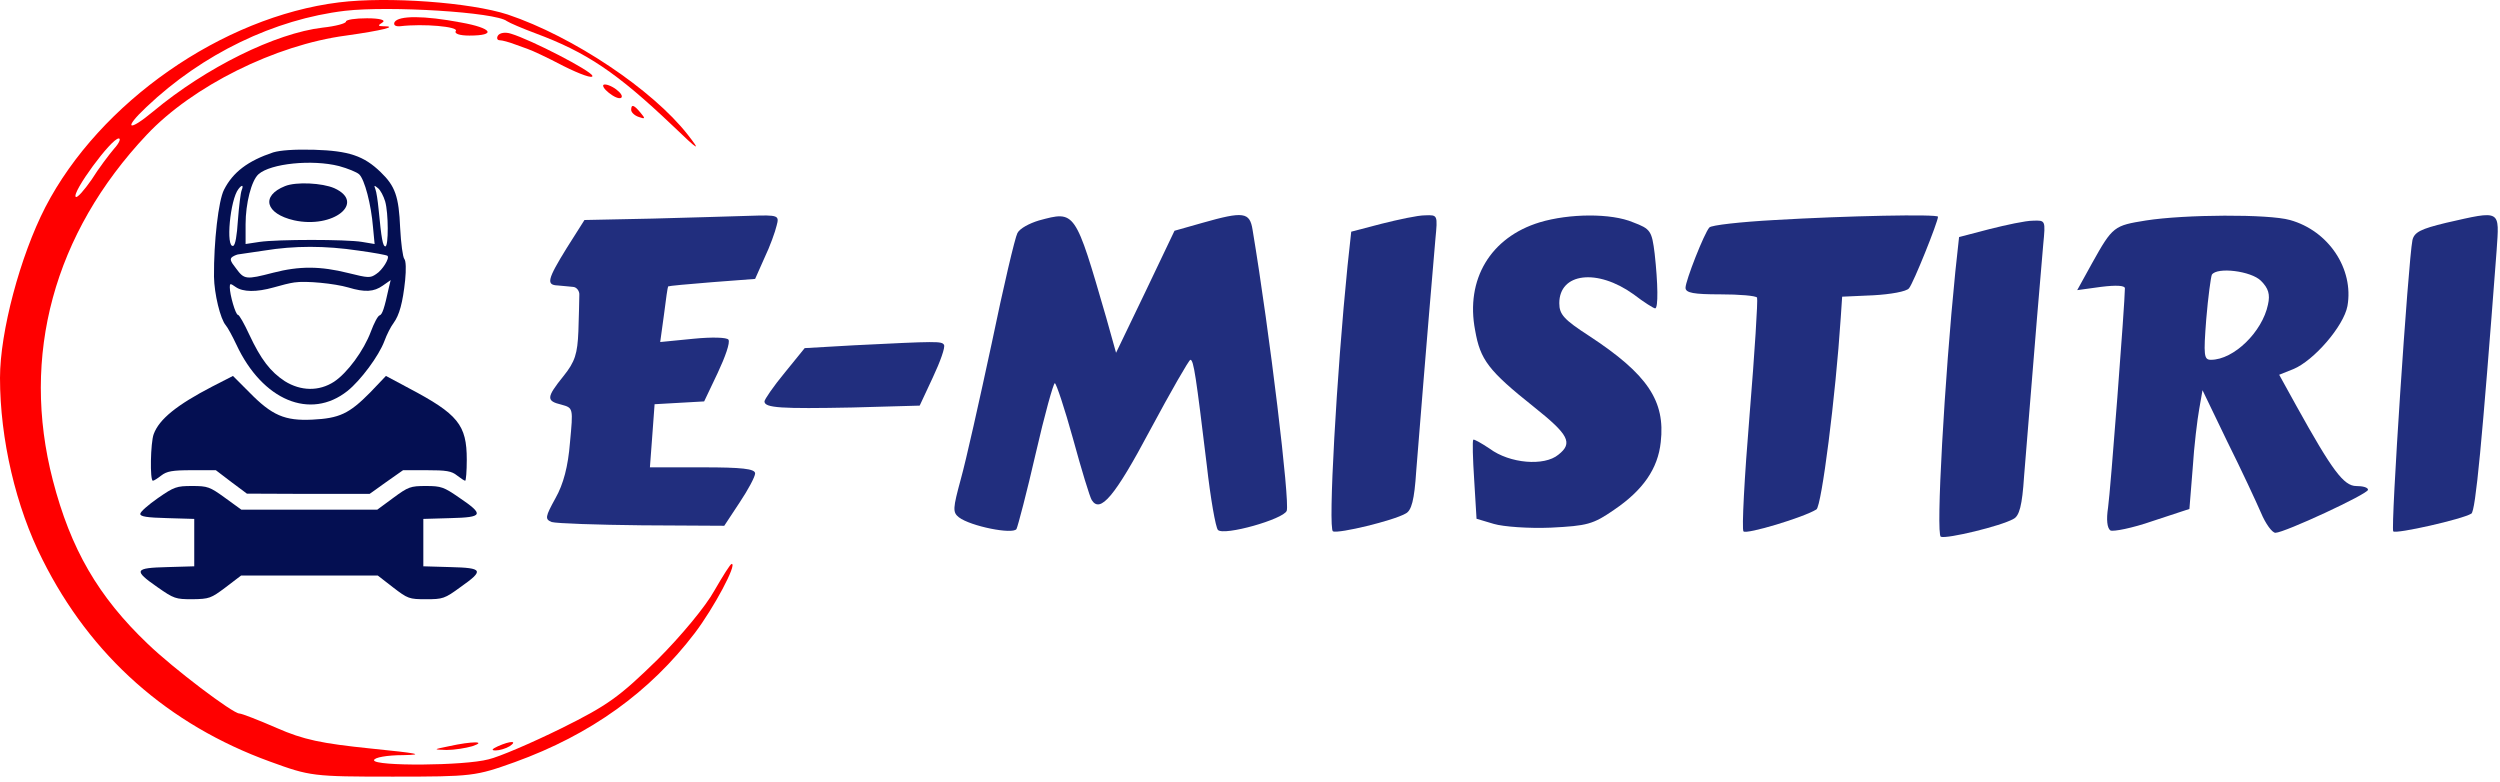
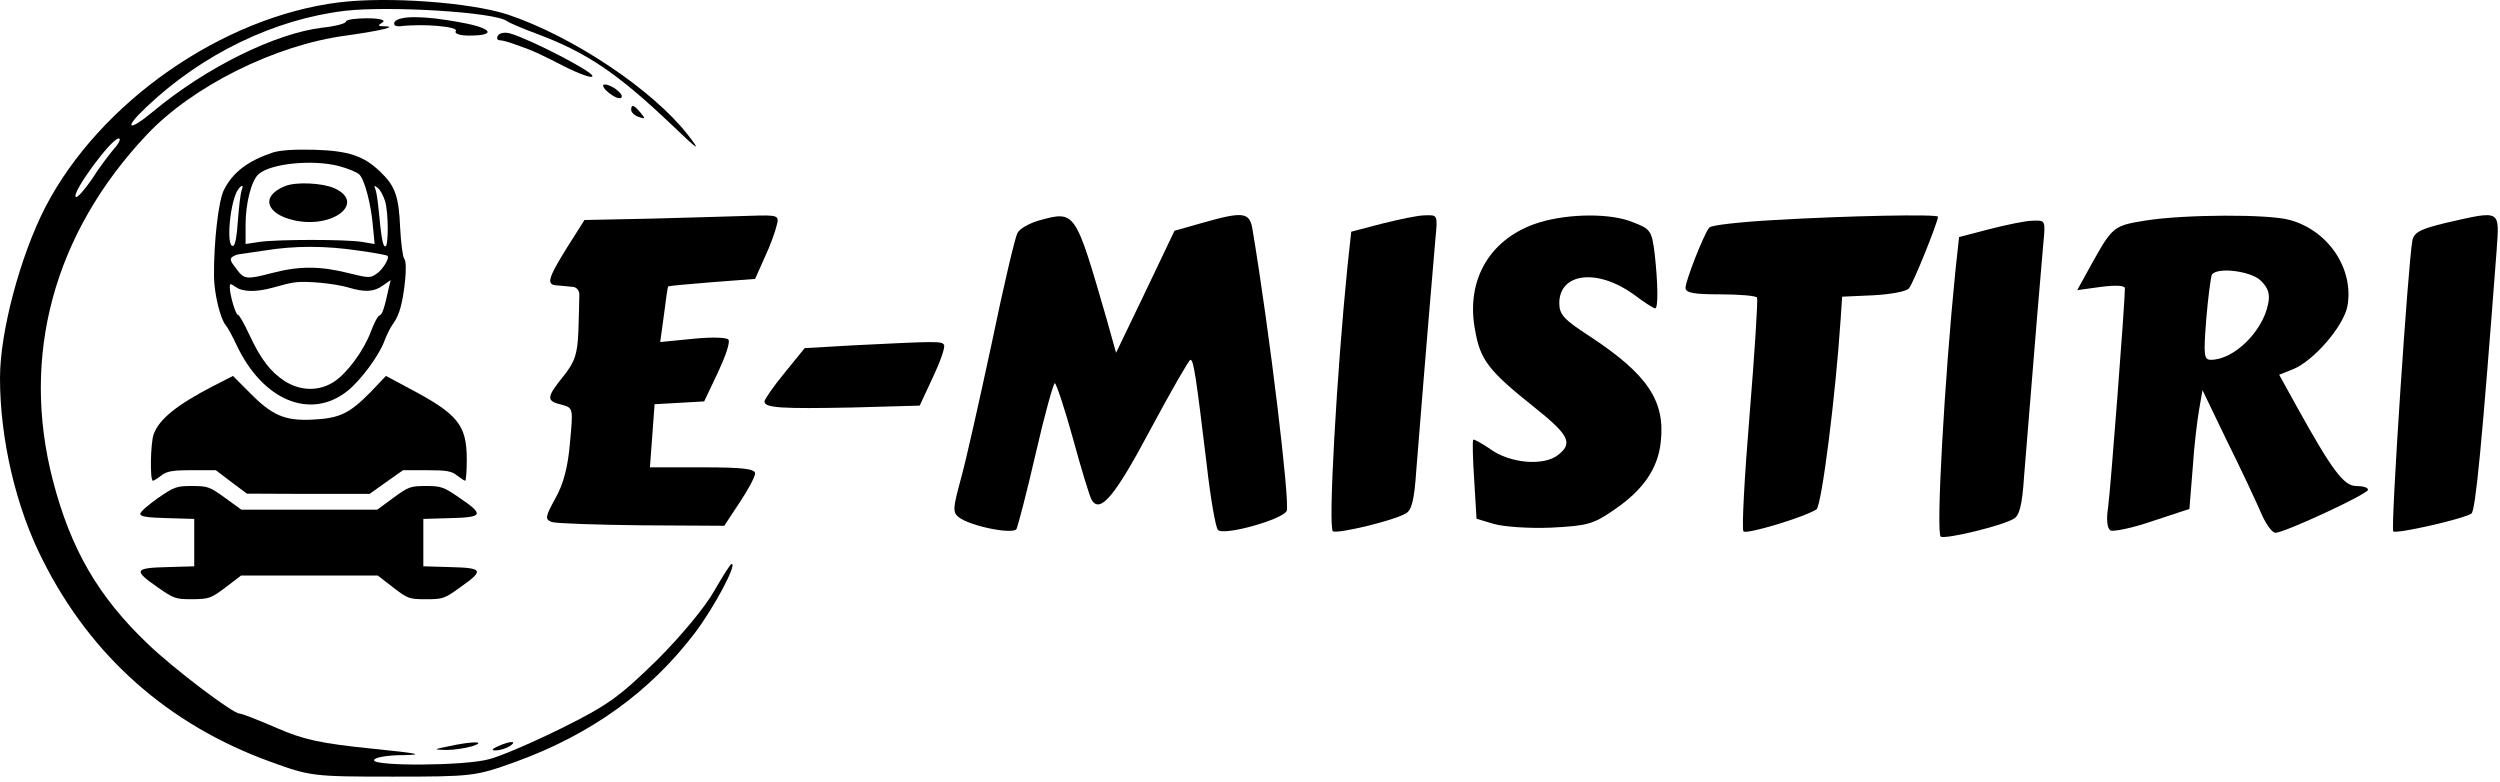
- <svg xmlns="http://www.w3.org/2000/svg" width="272" height="85" viewBox="0 0 272 85" fill="none">
-   <path d="M36.88 0.259C24.163 1.836 10.835 11.145 4.934 22.54C2.187 27.881 0 36.122 0 41.107C0 47.77 1.73 55.197 4.629 60.895C9.868 71.374 18.313 78.851 29.402 82.87C33.726 84.447 34.031 84.498 42.73 84.498C51.428 84.498 51.733 84.447 56.006 82.921C64.298 79.919 70.707 75.29 75.591 68.881C77.676 66.134 80.219 61.352 79.609 61.352C79.457 61.352 78.643 62.675 77.727 64.252C76.811 65.931 74.115 69.186 71.521 71.78C67.401 75.799 66.18 76.715 61.042 79.258C57.837 80.835 54.277 82.361 53.157 82.615C50.512 83.328 40.695 83.379 40.695 82.717C40.695 82.412 42.119 82.158 43.9 82.158C46.29 82.107 45.425 81.954 40.389 81.445C34.947 80.886 33.014 80.479 30.114 79.207C28.13 78.343 26.299 77.63 26.045 77.63C25.332 77.63 18.872 72.747 16.074 70.051C10.682 64.913 7.681 59.725 5.748 52.247C2.238 38.716 5.85 25.388 15.973 14.655C20.958 9.365 29.962 4.888 37.643 3.871C41.61 3.312 43.442 2.854 41.661 2.854C41.102 2.854 41.102 2.752 41.61 2.447C42.017 2.192 41.356 1.989 39.932 1.989C38.66 1.989 37.643 2.142 37.643 2.345C37.643 2.549 36.523 2.854 35.099 3.006C29.962 3.617 22.433 7.33 16.685 12.112C13.938 14.401 13.378 14.045 15.922 11.654C22.026 5.855 29.86 2.091 37.541 1.175C42.424 0.616 53.92 1.328 55.141 2.294C55.447 2.498 56.871 3.108 58.244 3.617C63.84 5.702 67.096 7.89 73.2 13.689C76.048 16.436 76.303 16.537 74.828 14.655C71.012 9.772 62.365 3.973 55.243 1.582C51.174 0.259 42.221 -0.402 36.88 0.259ZM12.412 16.181C11.852 16.843 10.733 18.318 9.97 19.539C9.156 20.709 8.393 21.573 8.241 21.421C7.783 20.963 12.107 15.062 12.921 15.062C13.175 15.062 12.972 15.571 12.412 16.181Z" fill="#FF0000" />
-   <path d="M42.933 2.396C42.78 2.701 42.984 2.905 43.543 2.854C46.087 2.549 49.902 2.905 49.597 3.362C49.393 3.668 50.004 3.871 51.072 3.871C54.073 3.871 53.564 3.057 50.156 2.447C46.138 1.684 43.391 1.684 42.933 2.396Z" fill="#FF0000" />
-   <path d="M54.175 3.871C54.022 4.125 54.073 4.38 54.378 4.38C54.633 4.38 55.395 4.583 56.057 4.838C56.718 5.092 57.379 5.295 57.583 5.397C57.786 5.448 59.465 6.211 61.296 7.178C63.127 8.093 64.552 8.602 64.45 8.246C64.297 7.686 57.786 4.329 55.599 3.668C54.989 3.464 54.378 3.566 54.175 3.871Z" fill="#FF0000" />
-   <path d="M65.62 9.314C65.62 9.568 66.078 10.026 66.638 10.382C67.197 10.738 67.655 10.789 67.655 10.484C67.655 10.23 67.197 9.772 66.638 9.467C66.078 9.161 65.62 9.111 65.62 9.314Z" fill="#FF0000" />
-   <path d="M68.672 11.959C68.672 12.213 69.028 12.57 69.486 12.722C70.198 12.976 70.249 12.926 69.69 12.264C68.978 11.4 68.672 11.298 68.672 11.959Z" fill="#FF0000" />
-   <path d="M48.834 81.191C47.104 81.547 47.104 81.547 48.579 81.598C49.444 81.598 50.665 81.394 51.377 81.191C53.056 80.632 51.377 80.632 48.834 81.191Z" fill="#FF0000" />
-   <path d="M54.175 81.191C53.513 81.496 53.412 81.649 53.92 81.649C54.327 81.649 55.039 81.445 55.446 81.191C56.362 80.581 55.548 80.581 54.175 81.191Z" fill="#FF0000" />
-   <path d="M70.966 23.784L63.59 23.937L61.657 26.989C59.52 30.448 59.419 31.007 60.69 31.058C61.148 31.109 61.911 31.16 62.318 31.211C62.725 31.211 63.081 31.669 63.03 32.127C63.03 32.635 62.979 34.365 62.928 36.043C62.827 38.485 62.572 39.35 61.301 40.927C59.419 43.267 59.419 43.623 61.097 44.03C62.369 44.386 62.369 44.386 62.013 48.15C61.809 50.744 61.301 52.677 60.436 54.203C59.317 56.238 59.266 56.492 60.029 56.798C60.538 56.95 64.963 57.103 69.847 57.154L78.799 57.205L80.478 54.661C81.394 53.288 82.157 51.863 82.157 51.507C82.157 50.999 80.681 50.846 76.459 50.846H70.711L70.966 47.438L71.22 43.979L73.916 43.826L76.612 43.674L78.087 40.571C78.901 38.841 79.461 37.264 79.257 36.959C79.105 36.705 77.477 36.654 75.442 36.857L71.83 37.213L72.237 34.263C72.441 32.584 72.644 31.211 72.695 31.16C72.746 31.109 74.882 30.906 77.477 30.702L82.157 30.346L83.174 28.057C83.784 26.785 84.344 25.208 84.497 24.547C84.802 23.428 84.7 23.377 81.597 23.479C79.817 23.53 75.035 23.682 70.966 23.784Z" fill="#212E7E" />
-   <path d="M113.034 23.987C112.016 24.293 110.948 24.852 110.694 25.361C110.439 25.819 109.168 31.211 107.896 37.366C106.573 43.521 105.098 50.134 104.539 52.118C103.674 55.322 103.623 55.729 104.335 56.289C105.607 57.255 110.185 58.171 110.592 57.561C110.745 57.255 111.711 53.593 112.678 49.371C113.644 45.149 114.611 41.69 114.763 41.69C114.916 41.69 115.832 44.437 116.747 47.743C117.663 51.1 118.578 54.102 118.782 54.407C119.698 55.882 121.274 54.051 125.14 46.776C127.379 42.605 129.363 39.146 129.515 39.146C129.871 39.146 130.126 40.927 131.296 50.592C131.702 54.203 132.262 57.408 132.516 57.662C133.178 58.324 139.638 56.492 139.994 55.577C140.35 54.61 138.163 36.298 136.281 25.005C135.975 23.072 135.314 22.97 130.838 24.242L127.786 25.107L124.632 31.719L121.427 38.383L120.359 34.568C116.951 22.817 117.001 22.919 113.034 23.987Z" fill="#212E7E" />
-   <path d="M150.321 24.343L147.014 25.208L146.607 28.973C145.437 40.571 144.471 57.611 145.03 57.815C145.692 58.069 151.592 56.645 152.915 55.882C153.576 55.577 153.881 54.407 154.085 51.253C155.255 36.654 155.967 28.362 156.171 26.022C156.425 23.377 156.425 23.377 155.051 23.428C154.238 23.428 152.152 23.886 150.321 24.343Z" fill="#212E7E" />
-   <path d="M216.454 24.927L213.147 25.792L212.74 29.556C211.57 41.154 210.604 58.195 211.163 58.399C211.824 58.653 217.725 57.229 219.048 56.466C219.709 56.16 220.014 54.99 220.218 51.837C221.388 37.237 222.1 28.946 222.303 26.606C222.558 23.961 222.558 23.961 221.184 24.012C220.37 24.012 218.285 24.47 216.454 24.927Z" fill="#212E7E" />
-   <path d="M167.514 24.191C162.173 25.819 159.426 30.397 160.494 35.942C161.054 39.146 161.919 40.316 166.904 44.284C170.668 47.285 171.177 48.201 169.549 49.473C168.023 50.744 164.258 50.439 162.071 48.811C161.155 48.201 160.342 47.743 160.291 47.845C160.189 47.947 160.24 49.93 160.392 52.219L160.647 56.441L162.529 57.001C163.546 57.306 166.344 57.51 168.735 57.408C172.703 57.205 173.313 57.052 175.602 55.475C178.756 53.339 180.384 50.999 180.689 48.099C181.198 43.623 179.265 40.723 172.906 36.552C170.159 34.772 169.651 34.212 169.651 32.991C169.651 29.685 173.771 29.176 177.739 32.025C178.858 32.889 179.926 33.551 180.079 33.551C180.435 33.551 180.384 30.804 180.028 27.599C179.722 25.107 179.57 24.903 177.688 24.191C175.297 23.174 170.719 23.224 167.514 24.191Z" fill="#212E7E" />
-   <path d="M193.101 23.937C189.387 24.14 186.183 24.496 185.979 24.75C185.42 25.361 183.385 30.549 183.385 31.312C183.385 31.872 184.3 32.025 187.149 32.025C189.235 32.025 191.066 32.177 191.168 32.381C191.269 32.635 190.913 38.332 190.354 45.149C189.794 51.914 189.489 57.611 189.692 57.815C189.998 58.171 196.254 56.289 197.628 55.424C198.187 55.068 199.714 43.114 200.273 34.568L200.426 32.279L203.834 32.126C205.665 32.025 207.446 31.72 207.7 31.363C208.158 30.855 210.854 24.14 210.854 23.581C210.854 23.275 200.884 23.479 193.101 23.937Z" fill="#212E7E" />
-   <path d="M233.478 23.988C230.019 24.547 229.866 24.598 227.628 28.616L226 31.567L228.594 31.211C230.222 31.007 231.189 31.058 231.189 31.363C231.189 32.94 229.612 53.491 229.357 55.221C229.154 56.543 229.256 57.459 229.612 57.713C229.917 57.866 232.002 57.459 234.19 56.696L238.208 55.373L238.565 50.948C238.717 48.506 239.073 45.607 239.277 44.487L239.633 42.453L242.329 48.048C243.855 51.1 245.483 54.61 245.991 55.78C246.5 57.001 247.212 57.968 247.568 57.968C248.535 57.968 257.64 53.745 257.64 53.288C257.64 53.033 257.081 52.881 256.368 52.881C254.995 52.881 253.723 51.151 249.857 44.182L247.975 40.774L249.501 40.164C251.739 39.248 254.995 35.484 255.402 33.296C256.114 29.278 253.367 25.107 249.145 23.937C246.805 23.275 237.7 23.326 233.478 23.988ZM245.991 30.549C246.805 31.363 247.009 32.025 246.754 33.144C246.144 36.094 243.041 39.146 240.548 39.146C239.785 39.146 239.734 38.688 240.04 34.721C240.243 32.279 240.548 30.092 240.65 29.888C241.21 29.023 244.923 29.481 245.991 30.549Z" fill="#212E7E" />
-   <path d="M266.135 24.242C263.388 24.903 262.676 25.259 262.473 26.124C262.015 28.413 260.082 57.561 260.387 57.815C260.692 58.12 267.916 56.492 268.882 55.882C269.34 55.628 270.052 48.099 271.629 27.294C271.934 22.767 272.188 22.868 266.135 24.242Z" fill="#212E7E" />
-   <path d="M92.89 37.569L87.549 37.875L85.361 40.571C84.14 42.046 83.174 43.47 83.174 43.674C83.174 44.386 85.005 44.487 92.737 44.335L100.062 44.131L101.486 41.079C102.3 39.35 102.86 37.773 102.707 37.519C102.453 37.112 102.046 37.112 92.89 37.569Z" fill="#212E7E" />
-   <path d="M29.728 16.579C26.978 17.496 25.345 18.728 24.371 20.647C23.769 21.822 23.254 26.291 23.282 30.101C23.311 31.963 23.97 34.714 24.572 35.401C24.772 35.63 25.288 36.576 25.718 37.492C28.554 43.566 33.768 45.743 37.807 42.535C39.24 41.389 41.216 38.724 41.818 37.12C42.076 36.404 42.534 35.516 42.821 35.143C43.451 34.284 43.823 32.937 44.081 30.474C44.196 29.299 44.167 28.382 43.995 28.182C43.823 27.981 43.623 26.463 43.537 24.801C43.394 21.363 42.993 20.246 41.417 18.728C39.583 16.951 37.95 16.407 34.169 16.293C31.991 16.235 30.502 16.35 29.728 16.579ZM36.89 18.069C37.836 18.326 38.81 18.728 39.068 18.957C39.669 19.501 40.386 22.251 40.586 24.744L40.758 26.549L39.383 26.319C37.664 26.033 30.187 26.033 28.239 26.319L26.72 26.549V24.4C26.72 22.137 27.351 19.644 28.124 18.957C29.442 17.782 33.968 17.324 36.89 18.069ZM26.291 20.704C26.176 20.991 26.004 22.423 25.889 23.913C25.775 25.689 25.603 26.663 25.374 26.749C24.543 27.007 25.03 21.707 25.947 20.561C26.348 20.045 26.52 20.131 26.291 20.704ZM41.904 21.908C42.276 23.197 42.276 26.806 41.933 26.806C41.646 26.806 41.503 26.004 41.188 22.738C41.102 21.85 40.959 20.876 40.844 20.59C40.672 20.131 40.701 20.131 41.13 20.475C41.388 20.676 41.732 21.335 41.904 21.908ZM39.01 27.265C40.672 27.494 42.105 27.752 42.162 27.838C42.42 28.067 41.617 29.385 40.93 29.815C40.271 30.273 40.07 30.244 37.864 29.7C34.885 28.955 32.593 28.927 29.728 29.671C26.749 30.445 26.577 30.416 25.689 29.213C25.03 28.382 24.973 28.153 25.316 27.924C25.546 27.78 25.861 27.666 26.004 27.666C26.176 27.637 27.379 27.465 28.726 27.265C32.049 26.721 35.372 26.721 39.01 27.265ZM37.893 31.276C39.698 31.82 40.672 31.763 41.646 31.075L42.506 30.474L42.305 31.304C41.818 33.568 41.589 34.226 41.302 34.312C41.102 34.37 40.701 35.143 40.357 36.06C39.583 38.151 37.779 40.586 36.346 41.532C34.713 42.592 32.736 42.563 30.989 41.474C29.413 40.443 28.382 39.097 27.121 36.404C26.577 35.229 26.033 34.255 25.889 34.255C25.632 34.255 25.001 32.078 25.001 31.247C25.001 30.817 25.059 30.817 25.632 31.218C26.434 31.791 27.924 31.791 29.757 31.276C30.53 31.047 31.562 30.789 32.02 30.731C33.281 30.531 36.403 30.846 37.893 31.276Z" fill="#040F52" />
-   <path d="M31.017 20.246C28.353 21.306 28.869 23.254 31.991 23.97C36.26 24.916 39.841 22.051 36.374 20.475C35.057 19.902 32.221 19.759 31.017 20.246Z" fill="#040F52" />
-   <path d="M23.11 42.047C19.243 44.053 17.323 45.6 16.722 47.233C16.378 48.15 16.292 52.304 16.636 52.304C16.75 52.304 17.151 52.046 17.553 51.731C18.154 51.272 18.727 51.158 20.876 51.158H23.483L25.173 52.447L26.863 53.708L33.538 53.736H40.214L42.018 52.447L43.852 51.158H46.402C48.55 51.158 49.123 51.244 49.725 51.731C50.126 52.046 50.527 52.304 50.613 52.304C50.699 52.304 50.785 51.272 50.785 50.012C50.785 46.23 49.84 45.056 44.454 42.219L41.99 40.902L40.271 42.706C37.979 45.027 36.919 45.514 33.968 45.657C30.989 45.8 29.585 45.199 27.121 42.678L25.345 40.902L23.11 42.047Z" fill="#040F52" />
-   <path d="M17.18 54.194C16.12 54.939 15.261 55.684 15.261 55.913C15.261 56.2 15.977 56.315 18.212 56.372L21.134 56.458V59.036V61.614L18.212 61.7C14.602 61.786 14.487 62.044 17.123 63.878C18.928 65.138 19.1 65.196 20.933 65.196C22.767 65.167 22.939 65.11 24.543 63.906L26.233 62.617H33.682H41.102L42.763 63.906C44.368 65.138 44.511 65.196 46.344 65.196C48.178 65.196 48.379 65.138 50.097 63.878C52.704 62.044 52.561 61.786 49.009 61.7L46.058 61.614V59.036V56.458L49.009 56.372C52.59 56.286 52.704 55.999 49.954 54.137C48.292 52.991 48.006 52.877 46.344 52.877C44.654 52.877 44.425 52.963 42.792 54.166L41.044 55.455H33.653H26.262L24.486 54.166C22.824 52.963 22.595 52.877 20.904 52.877C19.214 52.877 18.956 52.963 17.18 54.194Z" fill="#040F52" />
+ <svg xmlns="http://www.w3.org/2000/svg" width="272" height="85" viewBox="0 0 272 85" fill="currentColor">
+   <path d="M36.88 0.259C24.163 1.836 10.835 11.145 4.934 22.54C2.187 27.881 0 36.122 0 41.107C0 47.77 1.73 55.197 4.629 60.895C9.868 71.374 18.313 78.851 29.402 82.87C33.726 84.447 34.031 84.498 42.73 84.498C51.428 84.498 51.733 84.447 56.006 82.921C64.298 79.919 70.707 75.29 75.591 68.881C77.676 66.134 80.219 61.352 79.609 61.352C79.457 61.352 78.643 62.675 77.727 64.252C76.811 65.931 74.115 69.186 71.521 71.78C67.401 75.799 66.18 76.715 61.042 79.258C57.837 80.835 54.277 82.361 53.157 82.615C50.512 83.328 40.695 83.379 40.695 82.717C40.695 82.412 42.119 82.158 43.9 82.158C46.29 82.107 45.425 81.954 40.389 81.445C34.947 80.886 33.014 80.479 30.114 79.207C28.13 78.343 26.299 77.63 26.045 77.63C25.332 77.63 18.872 72.747 16.074 70.051C10.682 64.913 7.681 59.725 5.748 52.247C2.238 38.716 5.85 25.388 15.973 14.655C20.958 9.365 29.962 4.888 37.643 3.871C41.61 3.312 43.442 2.854 41.661 2.854C41.102 2.854 41.102 2.752 41.61 2.447C42.017 2.192 41.356 1.989 39.932 1.989C38.66 1.989 37.643 2.142 37.643 2.345C37.643 2.549 36.523 2.854 35.099 3.006C29.962 3.617 22.433 7.33 16.685 12.112C13.938 14.401 13.378 14.045 15.922 11.654C22.026 5.855 29.86 2.091 37.541 1.175C42.424 0.616 53.92 1.328 55.141 2.294C55.447 2.498 56.871 3.108 58.244 3.617C63.84 5.702 67.096 7.89 73.2 13.689C76.048 16.436 76.303 16.537 74.828 14.655C71.012 9.772 62.365 3.973 55.243 1.582C51.174 0.259 42.221 -0.402 36.88 0.259ZM12.412 16.181C11.852 16.843 10.733 18.318 9.97 19.539C9.156 20.709 8.393 21.573 8.241 21.421C7.783 20.963 12.107 15.062 12.921 15.062C13.175 15.062 12.972 15.571 12.412 16.181Z" fill="currentColor" />
+   <path d="M42.933 2.396C42.78 2.701 42.984 2.905 43.543 2.854C46.087 2.549 49.902 2.905 49.597 3.362C49.393 3.668 50.004 3.871 51.072 3.871C54.073 3.871 53.564 3.057 50.156 2.447C46.138 1.684 43.391 1.684 42.933 2.396Z" fill="currentColor" />
+   <path d="M54.175 3.871C54.022 4.125 54.073 4.38 54.378 4.38C54.633 4.38 55.395 4.583 56.057 4.838C56.718 5.092 57.379 5.295 57.583 5.397C57.786 5.448 59.465 6.211 61.296 7.178C63.127 8.093 64.552 8.602 64.45 8.246C64.297 7.686 57.786 4.329 55.599 3.668C54.989 3.464 54.378 3.566 54.175 3.871Z" fill="currentColor" />
+   <path d="M65.62 9.314C65.62 9.568 66.078 10.026 66.638 10.382C67.197 10.738 67.655 10.789 67.655 10.484C67.655 10.23 67.197 9.772 66.638 9.467C66.078 9.161 65.62 9.111 65.62 9.314Z" fill="currentColor" />
+   <path d="M68.672 11.959C68.672 12.213 69.028 12.57 69.486 12.722C70.198 12.976 70.249 12.926 69.69 12.264C68.978 11.4 68.672 11.298 68.672 11.959Z" fill="currentColor" />
+   <path d="M48.834 81.191C47.104 81.547 47.104 81.547 48.579 81.598C49.444 81.598 50.665 81.394 51.377 81.191C53.056 80.632 51.377 80.632 48.834 81.191Z" fill="currentColor" />
+   <path d="M54.175 81.191C53.513 81.496 53.412 81.649 53.92 81.649C54.327 81.649 55.039 81.445 55.446 81.191C56.362 80.581 55.548 80.581 54.175 81.191Z" fill="currentColor" />
+   <path d="M70.966 23.784L63.59 23.937L61.657 26.989C59.52 30.448 59.419 31.007 60.69 31.058C61.148 31.109 61.911 31.16 62.318 31.211C62.725 31.211 63.081 31.669 63.03 32.127C63.03 32.635 62.979 34.365 62.928 36.043C62.827 38.485 62.572 39.35 61.301 40.927C59.419 43.267 59.419 43.623 61.097 44.03C62.369 44.386 62.369 44.386 62.013 48.15C61.809 50.744 61.301 52.677 60.436 54.203C59.317 56.238 59.266 56.492 60.029 56.798C60.538 56.95 64.963 57.103 69.847 57.154L78.799 57.205L80.478 54.661C81.394 53.288 82.157 51.863 82.157 51.507C82.157 50.999 80.681 50.846 76.459 50.846H70.711L70.966 47.438L71.22 43.979L73.916 43.826L76.612 43.674L78.087 40.571C78.901 38.841 79.461 37.264 79.257 36.959C79.105 36.705 77.477 36.654 75.442 36.857L71.83 37.213L72.237 34.263C72.441 32.584 72.644 31.211 72.695 31.16C72.746 31.109 74.882 30.906 77.477 30.702L82.157 30.346L83.174 28.057C83.784 26.785 84.344 25.208 84.497 24.547C84.802 23.428 84.7 23.377 81.597 23.479C79.817 23.53 75.035 23.682 70.966 23.784Z" fill="currentColor" />
+   <path d="M113.034 23.987C112.016 24.293 110.948 24.852 110.694 25.361C110.439 25.819 109.168 31.211 107.896 37.366C106.573 43.521 105.098 50.134 104.539 52.118C103.674 55.322 103.623 55.729 104.335 56.289C105.607 57.255 110.185 58.171 110.592 57.561C110.745 57.255 111.711 53.593 112.678 49.371C113.644 45.149 114.611 41.69 114.763 41.69C114.916 41.69 115.832 44.437 116.747 47.743C117.663 51.1 118.578 54.102 118.782 54.407C119.698 55.882 121.274 54.051 125.14 46.776C127.379 42.605 129.363 39.146 129.515 39.146C129.871 39.146 130.126 40.927 131.296 50.592C131.702 54.203 132.262 57.408 132.516 57.662C133.178 58.324 139.638 56.492 139.994 55.577C140.35 54.61 138.163 36.298 136.281 25.005C135.975 23.072 135.314 22.97 130.838 24.242L127.786 25.107L124.632 31.719L121.427 38.383L120.359 34.568C116.951 22.817 117.001 22.919 113.034 23.987Z" fill="currentColor" />
+   <path d="M150.321 24.343L147.014 25.208L146.607 28.973C145.437 40.571 144.471 57.611 145.03 57.815C145.692 58.069 151.592 56.645 152.915 55.882C153.576 55.577 153.881 54.407 154.085 51.253C155.255 36.654 155.967 28.362 156.171 26.022C156.425 23.377 156.425 23.377 155.051 23.428C154.238 23.428 152.152 23.886 150.321 24.343Z" fill="currentColor" />
+   <path d="M216.454 24.927L213.147 25.792L212.74 29.556C211.57 41.154 210.604 58.195 211.163 58.399C211.824 58.653 217.725 57.229 219.048 56.466C219.709 56.16 220.014 54.99 220.218 51.837C221.388 37.237 222.1 28.946 222.303 26.606C222.558 23.961 222.558 23.961 221.184 24.012C220.37 24.012 218.285 24.47 216.454 24.927Z" fill="currentColor" />
+   <path d="M167.514 24.191C162.173 25.819 159.426 30.397 160.494 35.942C161.054 39.146 161.919 40.316 166.904 44.284C170.668 47.285 171.177 48.201 169.549 49.473C168.023 50.744 164.258 50.439 162.071 48.811C161.155 48.201 160.342 47.743 160.291 47.845C160.189 47.947 160.24 49.93 160.392 52.219L160.647 56.441L162.529 57.001C163.546 57.306 166.344 57.51 168.735 57.408C172.703 57.205 173.313 57.052 175.602 55.475C178.756 53.339 180.384 50.999 180.689 48.099C181.198 43.623 179.265 40.723 172.906 36.552C170.159 34.772 169.651 34.212 169.651 32.991C169.651 29.685 173.771 29.176 177.739 32.025C178.858 32.889 179.926 33.551 180.079 33.551C180.435 33.551 180.384 30.804 180.028 27.599C179.722 25.107 179.57 24.903 177.688 24.191C175.297 23.174 170.719 23.224 167.514 24.191Z" fill="currentColor" />
+   <path d="M193.101 23.937C189.387 24.14 186.183 24.496 185.979 24.75C185.42 25.361 183.385 30.549 183.385 31.312C183.385 31.872 184.3 32.025 187.149 32.025C189.235 32.025 191.066 32.177 191.168 32.381C191.269 32.635 190.913 38.332 190.354 45.149C189.794 51.914 189.489 57.611 189.692 57.815C189.998 58.171 196.254 56.289 197.628 55.424C198.187 55.068 199.714 43.114 200.273 34.568L200.426 32.279L203.834 32.126C205.665 32.025 207.446 31.72 207.7 31.363C208.158 30.855 210.854 24.14 210.854 23.581C210.854 23.275 200.884 23.479 193.101 23.937Z" fill="currentColor" />
+   <path d="M233.478 23.988C230.019 24.547 229.866 24.598 227.628 28.616L226 31.567L228.594 31.211C230.222 31.007 231.189 31.058 231.189 31.363C231.189 32.94 229.612 53.491 229.357 55.221C229.154 56.543 229.256 57.459 229.612 57.713C229.917 57.866 232.002 57.459 234.19 56.696L238.208 55.373L238.565 50.948C238.717 48.506 239.073 45.607 239.277 44.487L239.633 42.453L242.329 48.048C243.855 51.1 245.483 54.61 245.991 55.78C246.5 57.001 247.212 57.968 247.568 57.968C248.535 57.968 257.64 53.745 257.64 53.288C257.64 53.033 257.081 52.881 256.368 52.881C254.995 52.881 253.723 51.151 249.857 44.182L247.975 40.774L249.501 40.164C251.739 39.248 254.995 35.484 255.402 33.296C256.114 29.278 253.367 25.107 249.145 23.937C246.805 23.275 237.7 23.326 233.478 23.988ZM245.991 30.549C246.805 31.363 247.009 32.025 246.754 33.144C246.144 36.094 243.041 39.146 240.548 39.146C239.785 39.146 239.734 38.688 240.04 34.721C240.243 32.279 240.548 30.092 240.65 29.888C241.21 29.023 244.923 29.481 245.991 30.549Z" fill="currentColor" />
+   <path d="M266.135 24.242C263.388 24.903 262.676 25.259 262.473 26.124C262.015 28.413 260.082 57.561 260.387 57.815C260.692 58.12 267.916 56.492 268.882 55.882C269.34 55.628 270.052 48.099 271.629 27.294C271.934 22.767 272.188 22.868 266.135 24.242Z" fill="currentColor" />
+   <path d="M92.89 37.569L87.549 37.875L85.361 40.571C84.14 42.046 83.174 43.47 83.174 43.674C83.174 44.386 85.005 44.487 92.737 44.335L100.062 44.131L101.486 41.079C102.3 39.35 102.86 37.773 102.707 37.519C102.453 37.112 102.046 37.112 92.89 37.569Z" fill="currentColor" />
+   <path d="M29.728 16.579C26.978 17.496 25.345 18.728 24.371 20.647C23.769 21.822 23.254 26.291 23.282 30.101C23.311 31.963 23.97 34.714 24.572 35.401C24.772 35.63 25.288 36.576 25.718 37.492C28.554 43.566 33.768 45.743 37.807 42.535C39.24 41.389 41.216 38.724 41.818 37.12C42.076 36.404 42.534 35.516 42.821 35.143C43.451 34.284 43.823 32.937 44.081 30.474C44.196 29.299 44.167 28.382 43.995 28.182C43.823 27.981 43.623 26.463 43.537 24.801C43.394 21.363 42.993 20.246 41.417 18.728C39.583 16.951 37.95 16.407 34.169 16.293C31.991 16.235 30.502 16.35 29.728 16.579ZM36.89 18.069C37.836 18.326 38.81 18.728 39.068 18.957C39.669 19.501 40.386 22.251 40.586 24.744L40.758 26.549L39.383 26.319C37.664 26.033 30.187 26.033 28.239 26.319L26.72 26.549V24.4C26.72 22.137 27.351 19.644 28.124 18.957C29.442 17.782 33.968 17.324 36.89 18.069ZM26.291 20.704C26.176 20.991 26.004 22.423 25.889 23.913C25.775 25.689 25.603 26.663 25.374 26.749C24.543 27.007 25.03 21.707 25.947 20.561C26.348 20.045 26.52 20.131 26.291 20.704ZM41.904 21.908C42.276 23.197 42.276 26.806 41.933 26.806C41.646 26.806 41.503 26.004 41.188 22.738C41.102 21.85 40.959 20.876 40.844 20.59C40.672 20.131 40.701 20.131 41.13 20.475C41.388 20.676 41.732 21.335 41.904 21.908ZM39.01 27.265C40.672 27.494 42.105 27.752 42.162 27.838C42.42 28.067 41.617 29.385 40.93 29.815C40.271 30.273 40.07 30.244 37.864 29.7C34.885 28.955 32.593 28.927 29.728 29.671C26.749 30.445 26.577 30.416 25.689 29.213C25.03 28.382 24.973 28.153 25.316 27.924C25.546 27.78 25.861 27.666 26.004 27.666C26.176 27.637 27.379 27.465 28.726 27.265C32.049 26.721 35.372 26.721 39.01 27.265ZM37.893 31.276C39.698 31.82 40.672 31.763 41.646 31.075L42.506 30.474L42.305 31.304C41.818 33.568 41.589 34.226 41.302 34.312C41.102 34.37 40.701 35.143 40.357 36.06C39.583 38.151 37.779 40.586 36.346 41.532C34.713 42.592 32.736 42.563 30.989 41.474C29.413 40.443 28.382 39.097 27.121 36.404C26.577 35.229 26.033 34.255 25.889 34.255C25.632 34.255 25.001 32.078 25.001 31.247C25.001 30.817 25.059 30.817 25.632 31.218C26.434 31.791 27.924 31.791 29.757 31.276C30.53 31.047 31.562 30.789 32.02 30.731C33.281 30.531 36.403 30.846 37.893 31.276Z" fill="currentColor" />
+   <path d="M31.017 20.246C28.353 21.306 28.869 23.254 31.991 23.97C36.26 24.916 39.841 22.051 36.374 20.475C35.057 19.902 32.221 19.759 31.017 20.246Z" fill="currentColor" />
+   <path d="M23.11 42.047C19.243 44.053 17.323 45.6 16.722 47.233C16.378 48.15 16.292 52.304 16.636 52.304C16.75 52.304 17.151 52.046 17.553 51.731C18.154 51.272 18.727 51.158 20.876 51.158H23.483L25.173 52.447L26.863 53.708L33.538 53.736H40.214L42.018 52.447L43.852 51.158H46.402C48.55 51.158 49.123 51.244 49.725 51.731C50.126 52.046 50.527 52.304 50.613 52.304C50.699 52.304 50.785 51.272 50.785 50.012C50.785 46.23 49.84 45.056 44.454 42.219L41.99 40.902L40.271 42.706C37.979 45.027 36.919 45.514 33.968 45.657C30.989 45.8 29.585 45.199 27.121 42.678L25.345 40.902L23.11 42.047Z" fill="currentColor" />
+   <path d="M17.18 54.194C16.12 54.939 15.261 55.684 15.261 55.913C15.261 56.2 15.977 56.315 18.212 56.372L21.134 56.458V59.036V61.614L18.212 61.7C14.602 61.786 14.487 62.044 17.123 63.878C18.928 65.138 19.1 65.196 20.933 65.196C22.767 65.167 22.939 65.11 24.543 63.906L26.233 62.617H33.682H41.102L42.763 63.906C44.368 65.138 44.511 65.196 46.344 65.196C48.178 65.196 48.379 65.138 50.097 63.878C52.704 62.044 52.561 61.786 49.009 61.7L46.058 61.614V59.036V56.458L49.009 56.372C52.59 56.286 52.704 55.999 49.954 54.137C48.292 52.991 48.006 52.877 46.344 52.877C44.654 52.877 44.425 52.963 42.792 54.166L41.044 55.455H33.653H26.262L24.486 54.166C22.824 52.963 22.595 52.877 20.904 52.877C19.214 52.877 18.956 52.963 17.18 54.194Z" fill="currentColor" />
</svg>
